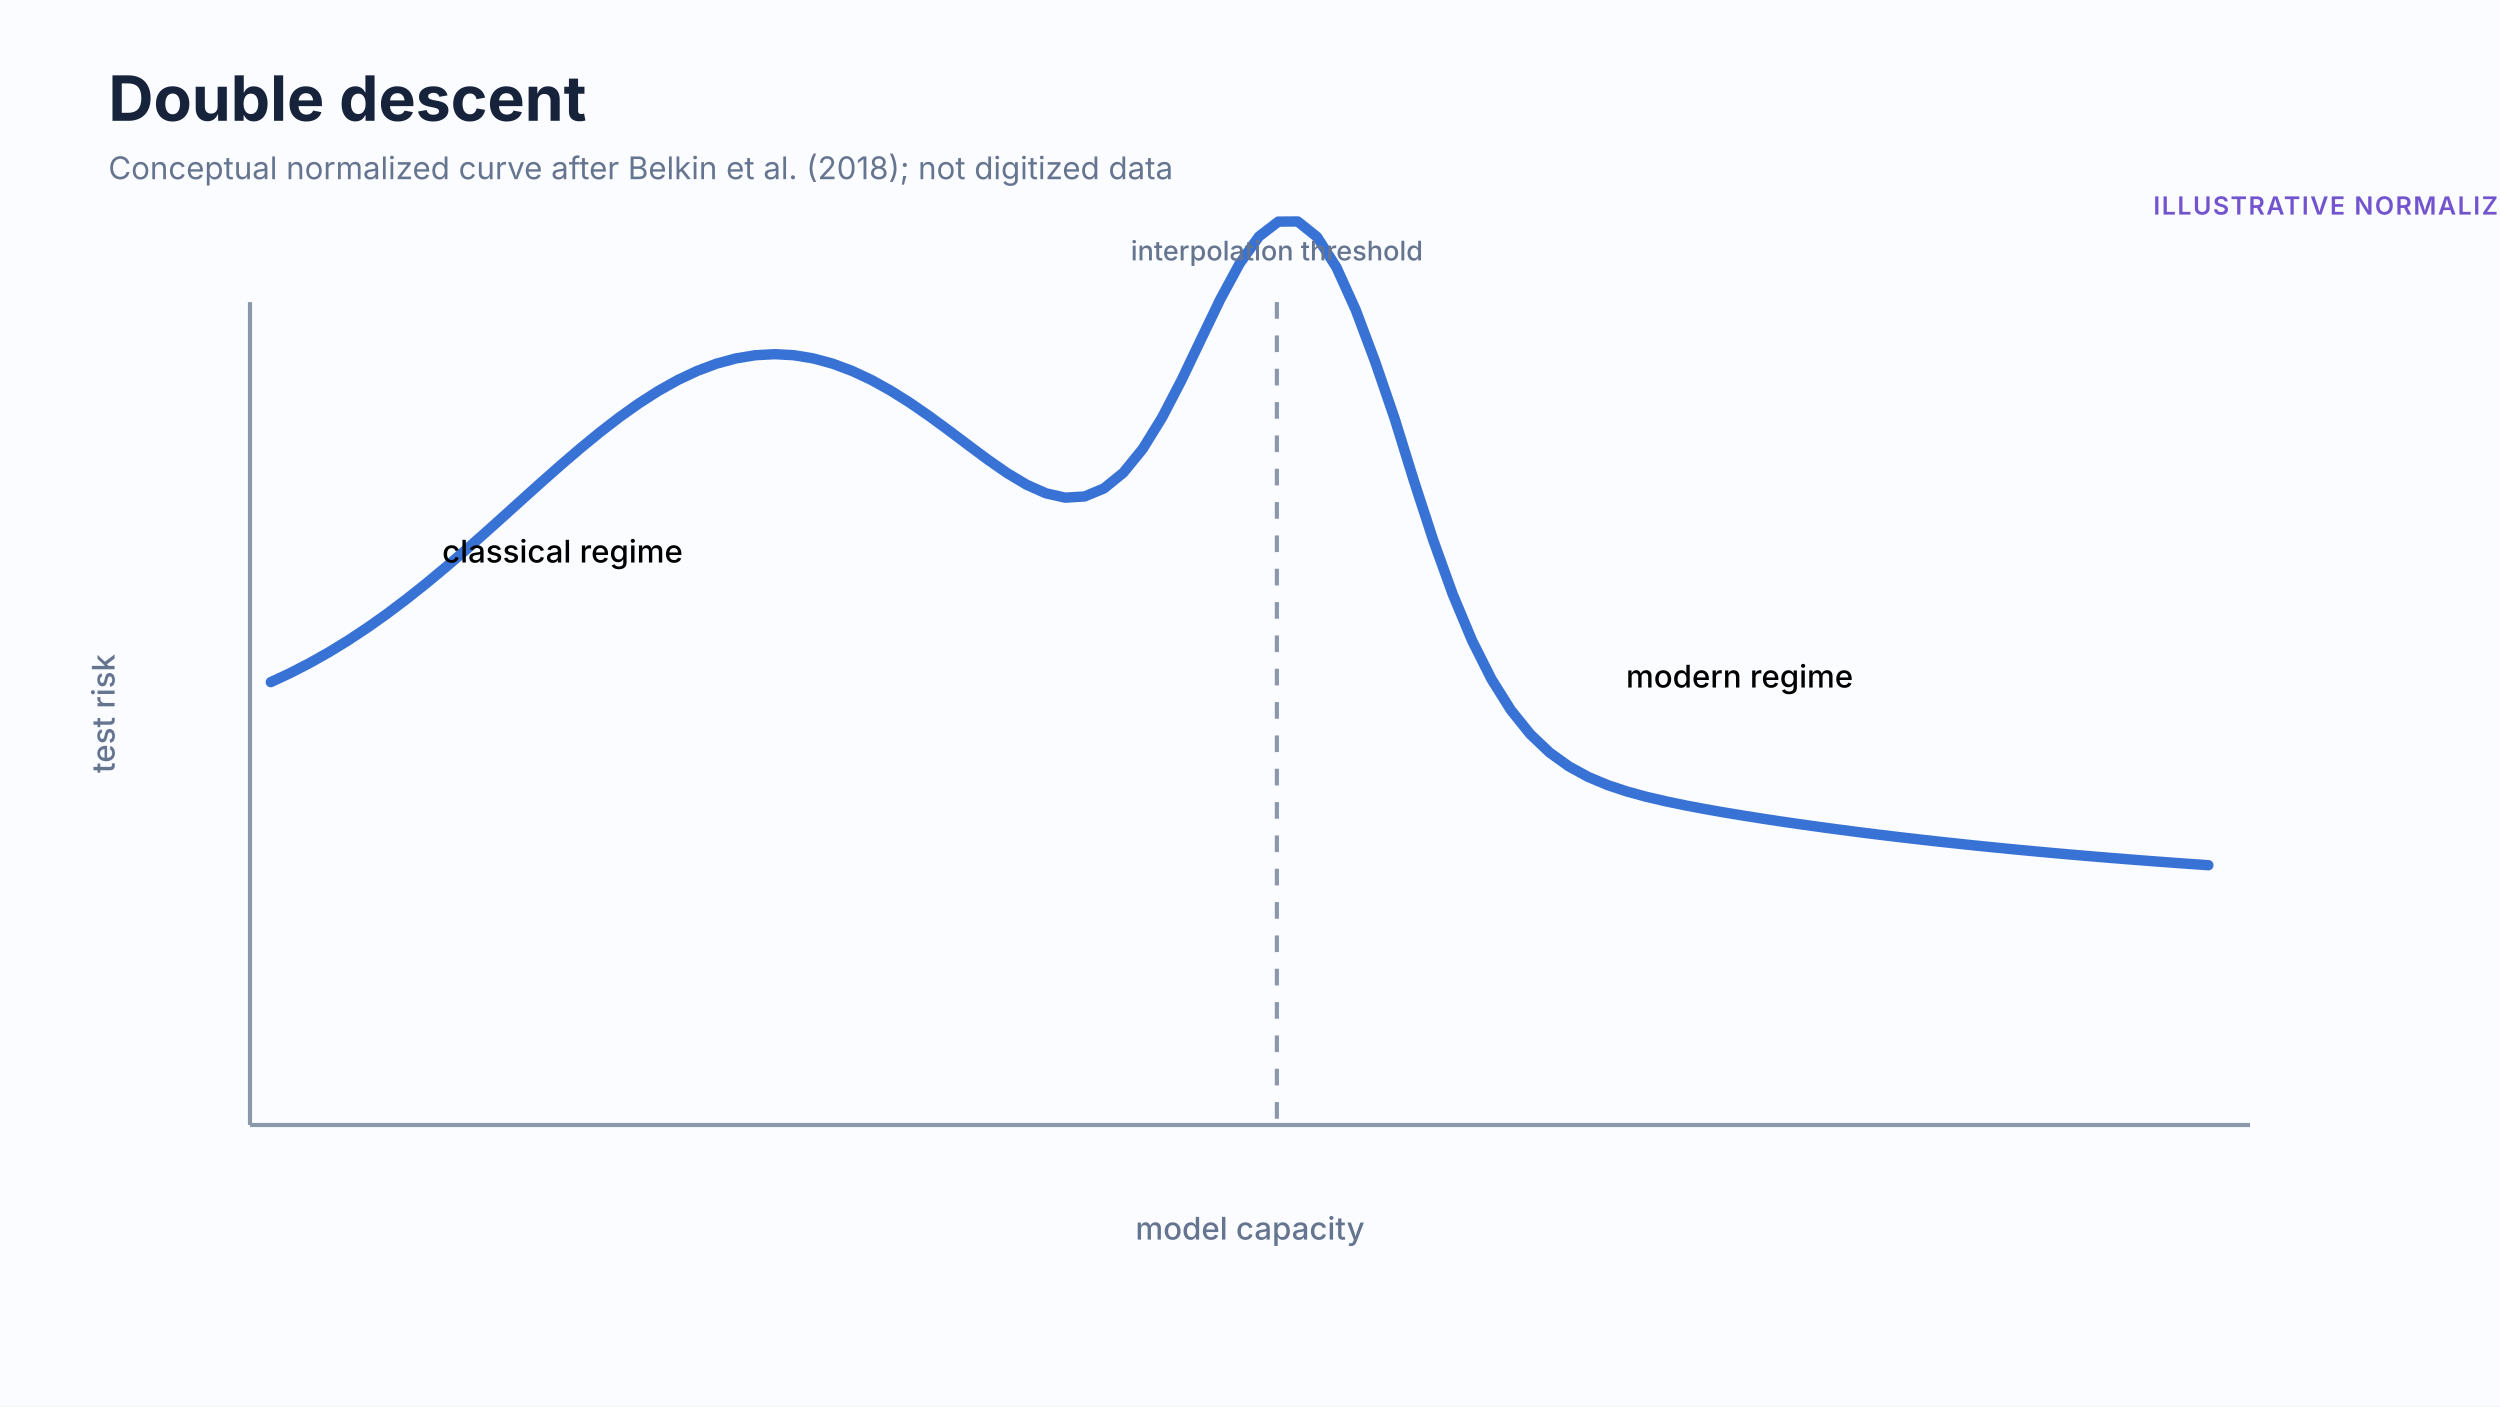
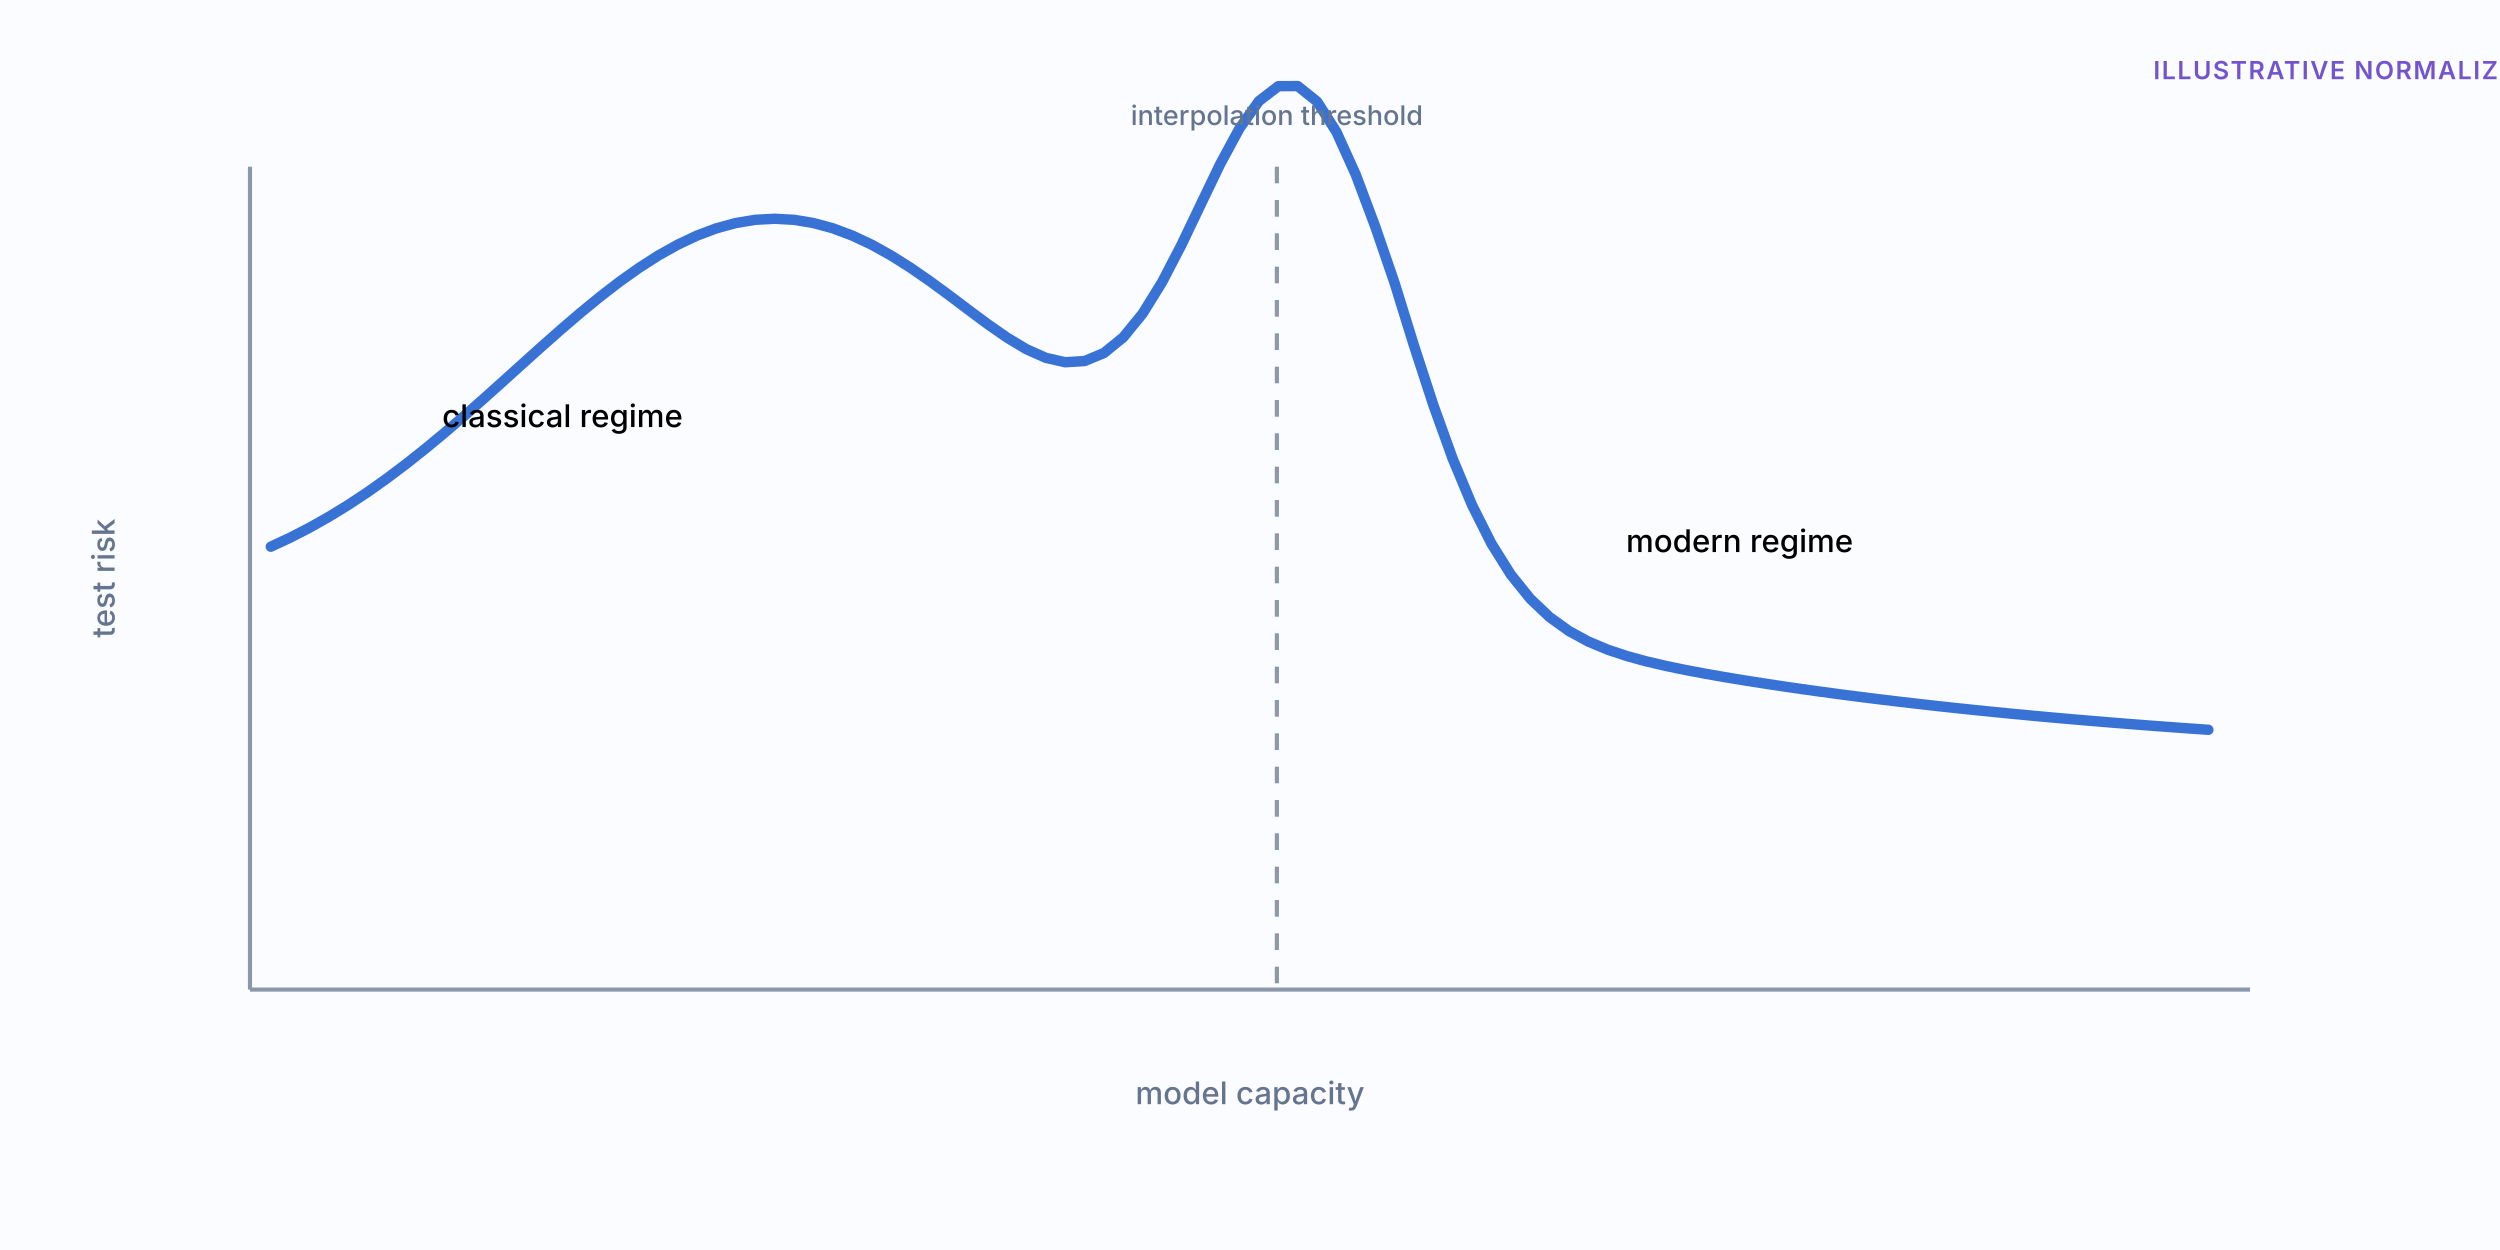
- <svg xmlns="http://www.w3.org/2000/svg" width="1200" height="675" viewBox="0 0 1200 675" role="img" aria-labelledby="svg-title svg-desc">
+ <svg xmlns="http://www.w3.org/2000/svg" width="1200" height="600" viewBox="0 0 1200 600" role="img" aria-labelledby="svg-title svg-desc">
  <defs>
    <marker id="arrow" viewBox="0 0 10 10" refX="9" refY="5" markerWidth="8" markerHeight="8" orient="auto-start-reverse">
      <path d="M0 0L10 5L0 10Z" fill="#34445f" />
    </marker>
    <marker id="arrow-blue" viewBox="0 0 10 10" refX="9" refY="5" markerWidth="8" markerHeight="8" orient="auto-start-reverse">
      <path d="M0 0L10 5L0 10Z" fill="#3972d5" />
    </marker>
    <marker id="arrow-violet" viewBox="0 0 10 10" refX="9" refY="5" markerWidth="8" markerHeight="8" orient="auto-start-reverse">
      <path d="M0 0L10 5L0 10Z" fill="#7354cf" />
    </marker>
    <linearGradient id="soft-gradient" x1="0" y1="0" x2="1" y2="1">
      <stop offset="0" stop-color="#eaf2ff" />
      <stop offset="1" stop-color="#f1edff" />
    </linearGradient>
    <style>
    .bg{fill:#fbfcff}.title{font:700 30px Inter,Arial,sans-serif;fill:#17233b}.subtitle{font:400 15px Inter,Arial,sans-serif;fill:#66758f}
    .label{font:500 19px Inter,Arial,sans-serif;fill:#263550}.strong{font-weight:700}.small{font:500 15px Inter,Arial,sans-serif}.tiny{font:500 13px Inter,Arial,sans-serif}.muted{fill:#66758f}
    .card{stroke-width:2.5}.blue{fill:#eaf2ff;stroke:#3972d5}.violet{fill:#f1edff;stroke:#7354cf}.red{fill:#fff0f0;stroke:#dc5963}.gold{fill:#fff7e6;stroke:#d3a23f}.green{fill:#eaf8f2;stroke:#38a479}.slate{fill:#f2f5f9;stroke:#72819a}.cyan{fill:#e9f9fb;stroke:#2b9aa5}
    .wire{fill:none;stroke:#34445f;stroke-width:3.5;stroke-linecap:round;stroke-linejoin:round}.wire2{fill:none;stroke:#3972d5;stroke-width:5;stroke-linecap:round;stroke-linejoin:round}.violet-line{fill:none;stroke:#7354cf;stroke-width:5;stroke-linecap:round;stroke-linejoin:round}.red-line{fill:none;stroke:#dc5963;stroke-width:5;stroke-linecap:round;stroke-linejoin:round}.green-line{fill:none;stroke:#38a479;stroke-width:5;stroke-linecap:round;stroke-linejoin:round}.dash{stroke-dasharray:10 9}
    .axis{fill:none;stroke:#8b98ac;stroke-width:2}.grid{stroke:#dce3ed;stroke-width:1.5}.node{fill:#fff;stroke:#34445f;stroke-width:3}.dot-blue{fill:#3972d5}.dot-violet{fill:#7354cf}.dot-red{fill:#dc5963}.dot-green{fill:#38a479}.paper-note{font:600 12px Inter,Arial,sans-serif;fill:#7354cf;letter-spacing:.06em}
    </style>
  </defs>
-   <rect class="bg" width="1200" height="675" />
-   <g id="figure-title">
-     <text x="52" y="58" class="title" text-anchor="start">Double descent</text>
-     <text x="52" y="86" class="subtitle" text-anchor="start">Conceptual normalized curve after Belkin et al. (2018); not digitized data</text>
+   <rect class="bg" width="1200" height="600" />
+   <g id="figure-body" transform="translate(0,-65)">
+     <line x1="120" y1="540" x2="1080" y2="540" class="axis" />
+     <line x1="120" y1="540" x2="120" y2="145" class="axis" />
+     <text x="600" y="595" class="small muted" text-anchor="middle">model capacity</text>
+     <text x="55" y="342.5" class="small muted" text-anchor="middle" transform="rotate(-90 55 342.5)">test risk</text>
+     <path d="M130.00,327.41 L139.30,323.07 L148.60,318.28 L157.90,313.04 L167.20,307.33 L176.50,301.18 L185.80,294.58 L195.10,287.57 L204.40,280.19 L213.70,272.47 L223.00,264.48 L232.30,256.27 L241.60,247.93 L250.90,239.53 L260.20,231.18 L269.50,222.97 L278.80,215.00 L288.10,207.38 L297.40,200.22 L306.70,193.61 L316.00,187.65 L325.30,182.44 L334.60,178.06 L343.90,174.58 L353.20,172.05 L362.50,170.51 L371.80,170.00 L381.10,170.51 L390.40,172.05 L399.70,174.57 L409.00,178.05 L418.30,182.40 L427.60,187.57 L436.90,193.42 L446.20,199.85 L455.50,206.67 L464.80,213.68 L474.10,220.60 L483.40,227.06 L492.70,232.63 L502.00,236.77 L511.30,238.88 L520.60,238.30 L529.90,234.44 L539.20,226.88 L548.50,215.46 L557.80,200.42 L567.10,182.53 L576.40,163.07 L585.70,143.74 L595.00,126.55 L604.30,113.51 L613.60,106.37 L622.90,106.31 L632.20,113.76 L641.50,128.34 L650.80,148.89 L660.10,173.72 L669.40,200.83 L678.70,230.86 L688.00,259.40 L697.30,285.20 L706.60,307.48 L715.90,325.97 L725.20,340.81 L734.50,352.37 L743.80,361.21 L753.10,367.89 L762.40,372.96 L771.70,376.85 L781.00,379.94 L790.30,382.48 L799.60,384.64 L808.90,386.57 L818.20,388.32 L827.50,389.96 L836.80,391.50 L846.10,392.97 L855.40,394.38 L864.70,395.73 L874.00,397.02 L883.30,398.27 L892.60,399.48 L901.90,400.64 L911.20,401.76 L920.50,402.84 L929.80,403.89 L939.10,404.89 L948.40,405.87 L957.70,406.81 L967.00,407.72 L976.30,408.60 L985.60,409.45 L994.90,410.27 L1004.20,411.06 L1013.50,411.83 L1022.80,412.57 L1032.10,413.29 L1041.40,413.98 L1050.70,414.65 L1060.00,415.30" class="wire2" />
+     <line x1="612.9" y1="145" x2="612.9" y2="540" class="axis" stroke-dasharray="8 8" />
+     <text x="612.9" y="125" class="tiny muted" text-anchor="middle">interpolation threshold</text>
+     <text x="270" y="270" class="small strong" text-anchor="middle">classical regime</text>
+     <text x="835" y="330" class="small strong" text-anchor="middle">modern regime</text>
+     <text x="1125" y="103" class="paper-note" text-anchor="middle">ILLUSTRATIVE NORMALIZED</text>
  </g>
-   <line x1="120" y1="540" x2="1080" y2="540" class="axis" />
-   <line x1="120" y1="540" x2="120" y2="145" class="axis" />
-   <text x="600" y="595" class="small muted" text-anchor="middle">model capacity</text>
-   <text x="55" y="342.5" class="small muted" text-anchor="middle" transform="rotate(-90 55 342.5)">test risk</text>
-   <path d="M130.00,327.41 L139.30,323.07 L148.60,318.28 L157.90,313.04 L167.20,307.33 L176.50,301.18 L185.80,294.58 L195.10,287.57 L204.40,280.19 L213.70,272.47 L223.00,264.48 L232.30,256.27 L241.60,247.93 L250.90,239.53 L260.20,231.18 L269.50,222.97 L278.80,215.00 L288.10,207.38 L297.40,200.22 L306.70,193.61 L316.00,187.65 L325.30,182.44 L334.60,178.06 L343.90,174.58 L353.20,172.05 L362.50,170.51 L371.80,170.00 L381.10,170.51 L390.40,172.05 L399.70,174.57 L409.00,178.05 L418.30,182.40 L427.60,187.57 L436.90,193.42 L446.20,199.85 L455.50,206.67 L464.80,213.68 L474.10,220.60 L483.40,227.06 L492.70,232.63 L502.00,236.77 L511.30,238.88 L520.60,238.30 L529.90,234.44 L539.20,226.88 L548.50,215.46 L557.80,200.42 L567.10,182.53 L576.40,163.07 L585.70,143.74 L595.00,126.55 L604.30,113.51 L613.60,106.37 L622.90,106.31 L632.20,113.76 L641.50,128.34 L650.80,148.89 L660.10,173.72 L669.40,200.83 L678.70,230.86 L688.00,259.40 L697.30,285.20 L706.60,307.48 L715.90,325.97 L725.20,340.81 L734.50,352.37 L743.80,361.21 L753.10,367.89 L762.40,372.96 L771.70,376.85 L781.00,379.94 L790.30,382.48 L799.60,384.64 L808.90,386.57 L818.20,388.32 L827.50,389.96 L836.80,391.50 L846.10,392.97 L855.40,394.38 L864.70,395.73 L874.00,397.02 L883.30,398.27 L892.60,399.48 L901.90,400.64 L911.20,401.76 L920.50,402.84 L929.80,403.89 L939.10,404.89 L948.40,405.87 L957.70,406.81 L967.00,407.72 L976.30,408.60 L985.60,409.45 L994.90,410.27 L1004.20,411.06 L1013.50,411.83 L1022.80,412.57 L1032.10,413.29 L1041.40,413.98 L1050.70,414.65 L1060.00,415.30" class="wire2" />
-   <line x1="612.9" y1="145" x2="612.9" y2="540" class="axis" stroke-dasharray="8 8" />
-   <text x="612.9" y="125" class="tiny muted" text-anchor="middle">interpolation threshold</text>
-   <text x="270" y="270" class="small strong" text-anchor="middle">classical regime</text>
-   <text x="835" y="330" class="small strong" text-anchor="middle">modern regime</text>
-   <text x="1125" y="103" class="paper-note" text-anchor="middle">ILLUSTRATIVE NORMALIZED</text>
</svg>
